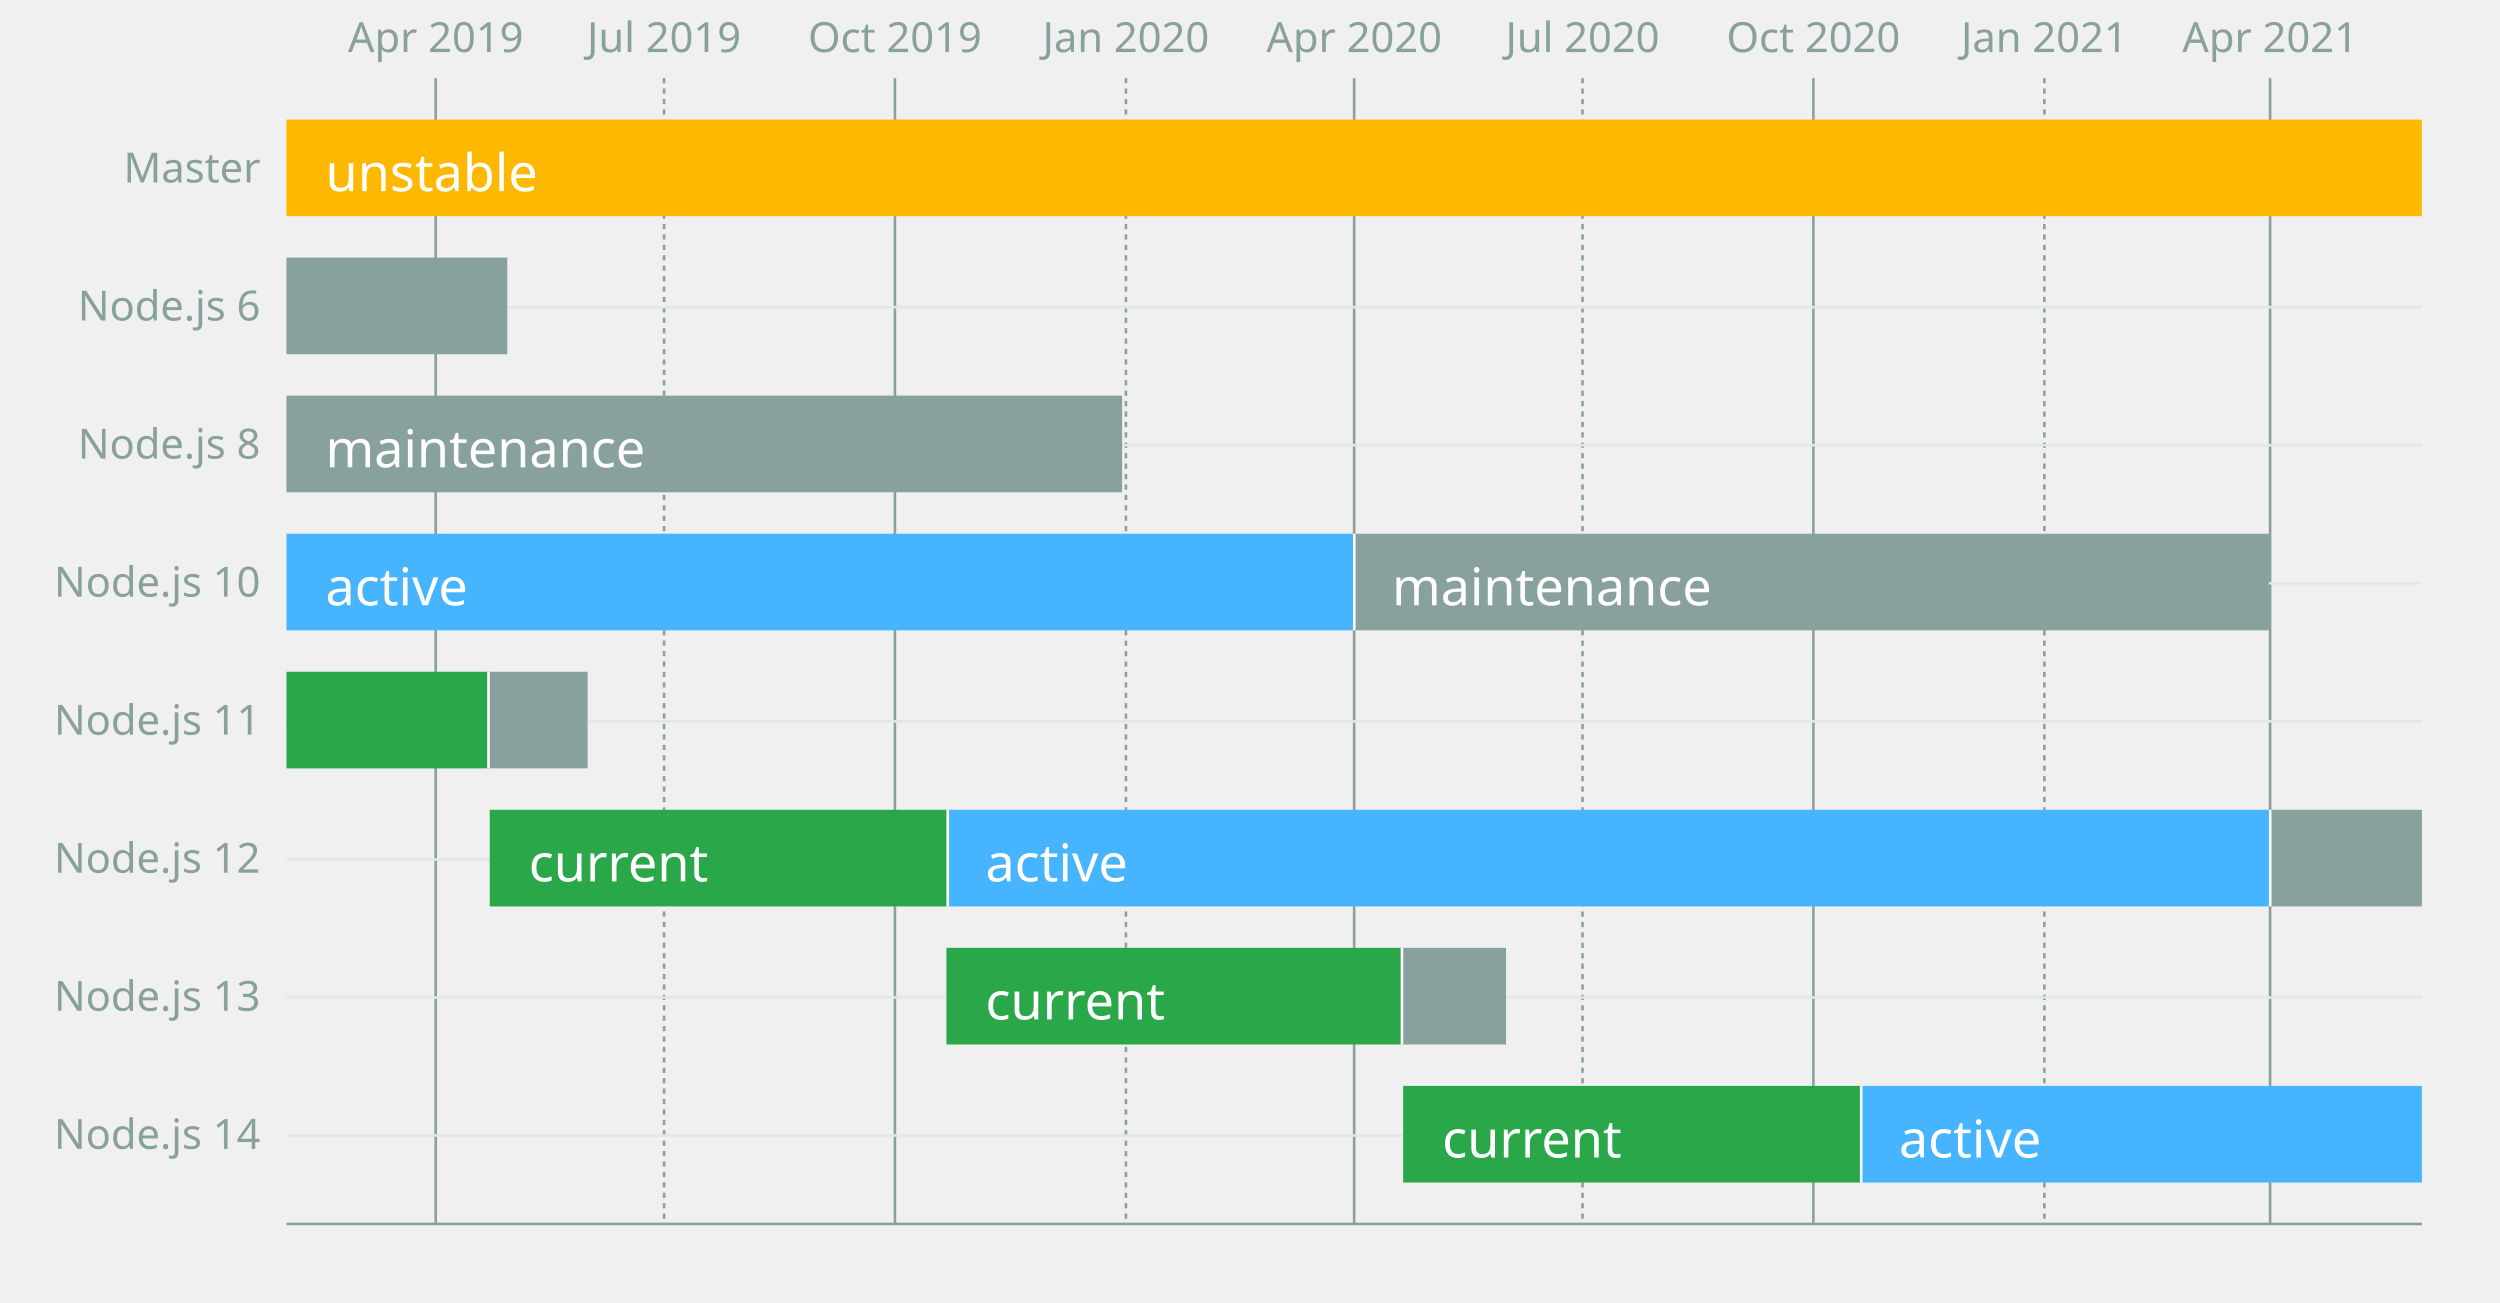
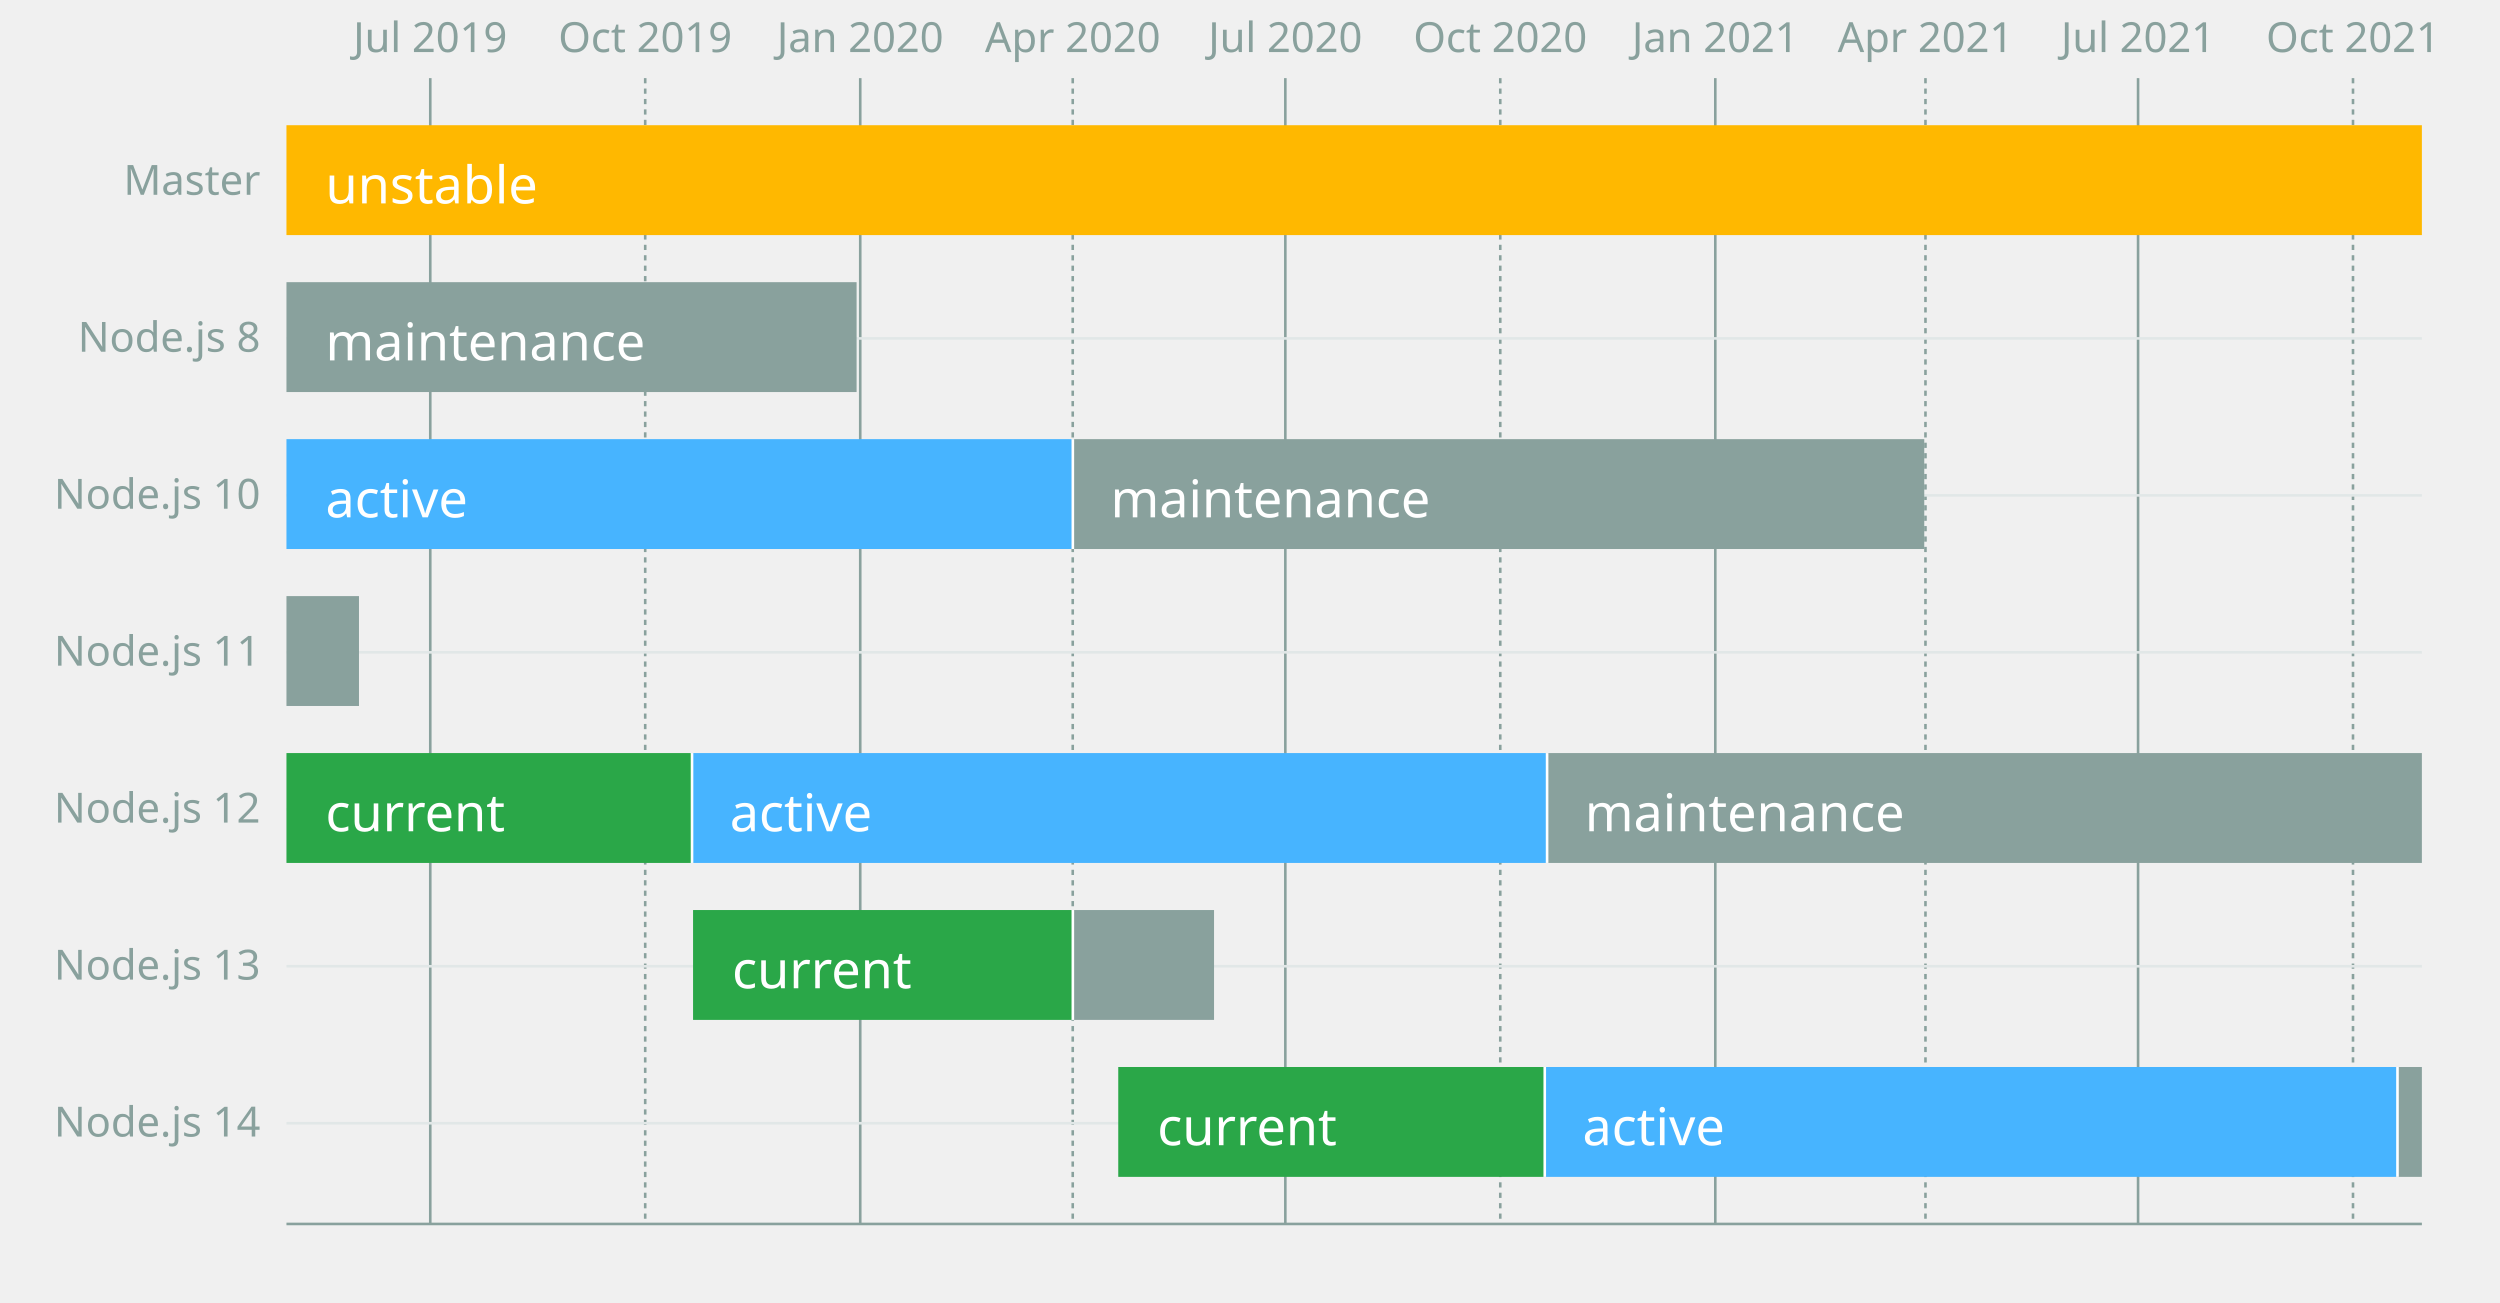
<svg xmlns="http://www.w3.org/2000/svg" width="960" height="500">
  <defs>
-     <style type="text/css"> 
- .current {
-   fill: #2aa748;
- }
- .active {
-   fill: #47b4ff;
- }
- .maintenance {
-   fill: #89a19d;
- }
- .unstable {
-   fill: #ffb800;
- }
- .bar-join {
-   fill: #ffffff;
- }
- .bar-join.unstable, .bar-join.current {
-   display: none;
- }
- .tick text {
-   font: 16px sans-serif;
-   fill: #89a19d;
- }
- .axis--y .tick text {
-   text-anchor: end;
- }
- .label {
-   fill: #fff;
-   font: 20px sans-serif;
-   font-weight: 100;
-   text-anchor: start;
-   dominant-baseline: middle;
-   text-transform: uppercase;
- } </style>
+     <style>.current{fill:#2aa748}.active{fill:#47b4ff}.maintenance,.tick text{fill:#89a19d}.unstable{fill:#ffb800}.bar-join,.label{fill:#fff}.bar-join.current{display:none}.tick text{font:16px sans-serif}.axis--y .tick text{text-anchor:end}.label{font:20px sans-serif;font-weight:100;text-anchor:start;dominant-baseline:middle;text-transform:uppercase}</style>
  </defs>
-   <g id="bar-container" transform="translate(110, 30)">
+   <g id="bar-container">
    <g class="axis axis--x" fill="none" font-size="10" font-family="sans-serif" text-anchor="middle">
-       <g class="tick" opacity="1" transform="translate(56.8134,0)">
-         <line stroke="#89a19d" y2="440" x1="0.5" x2="0.5" />
-         <text fill="#000" y="0" x="0.5" dy="-10">Apr 2019</text>
+       <g class="tick">
+         <path stroke="#89a19d" d="M.5 0v440" transform="translate(164.724 30)" />
+         <text fill="#000" x=".5" dy="-10" transform="translate(164.724 30)">Jul 2019</text>
      </g>
-       <g class="tick" opacity="1" transform="translate(144.5028,0)">
-         <line stroke="#89a19d" y2="440" x1="0.5" x2="0.5" stroke-dasharray="2,2" />
-         <text fill="#000" y="0" x="0.5" dy="-10">Jul 2019</text>
+       <g class="tick">
+         <path stroke="#89a19d" stroke-dasharray="2,2" d="M.5 0v440" transform="translate(247.259 30)" />
+         <text fill="#000" x=".5" dy="-10" transform="translate(247.259 30)">Oct 2019</text>
      </g>
-       <g class="tick" opacity="1" transform="translate(233.1558,0)">
-         <line stroke="#89a19d" y2="440" x1="0.5" x2="0.5" />
-         <text fill="#000" y="0" x="0.5" dy="-10">Oct 2019</text>
+       <g class="tick">
+         <path stroke="#89a19d" d="M.5 0v440" transform="translate(329.83 30)" />
+         <text fill="#000" x=".5" dy="-10" transform="translate(329.83 30)">Jan 2020</text>
      </g>
-       <g class="tick" opacity="1" transform="translate(321.8489,0)">
-         <line stroke="#89a19d" y2="440" x1="0.5" x2="0.5" stroke-dasharray="2,2" />
-         <text fill="#000" y="0" x="0.5" dy="-10">Jan 2020</text>
+       <g class="tick">
+         <path stroke="#89a19d" stroke-dasharray="2,2" d="M.5 0v440" transform="translate(411.43 30)" />
+         <text fill="#000" x=".5" dy="-10" transform="translate(411.43 30)">Apr 2020</text>
      </g>
-       <g class="tick" opacity="1" transform="translate(409.4981,0)">
-         <line stroke="#89a19d" y2="440" x1="0.5" x2="0.5" />
-         <text fill="#000" y="0" x="0.5" dy="-10">Apr 2020</text>
+       <g class="tick">
+         <path stroke="#89a19d" d="M.5 0v440" transform="translate(493.068 30)" />
+         <text fill="#000" x=".5" dy="-10" transform="translate(493.068 30)">Jul 2020</text>
      </g>
-       <g class="tick" opacity="1" transform="translate(497.1875,0)">
-         <line stroke="#89a19d" y2="440" x1="0.5" x2="0.5" stroke-dasharray="2,2" />
-         <text fill="#000" y="0" x="0.5" dy="-10">Jul 2020</text>
+       <g class="tick">
+         <path stroke="#89a19d" stroke-dasharray="2,2" d="M.5 0v440" transform="translate(575.602 30)" />
+         <text fill="#000" x=".5" dy="-10" transform="translate(575.602 30)">Oct 2020</text>
      </g>
-       <g class="tick" opacity="1" transform="translate(585.8405,0)">
-         <line stroke="#89a19d" y2="440" x1="0.5" x2="0.5" />
-         <text fill="#000" y="0" x="0.5" dy="-10">Oct 2020</text>
+       <g class="tick">
+         <path stroke="#89a19d" d="M.5 0v440" transform="translate(658.174 30)" />
+         <text fill="#000" x=".5" dy="-10" transform="translate(658.174 30)">Jan 2021</text>
      </g>
-       <g class="tick" opacity="1" transform="translate(674.5336,0)">
-         <line stroke="#89a19d" y2="440" x1="0.5" x2="0.5" stroke-dasharray="2,2" />
-         <text fill="#000" y="0" x="0.5" dy="-10">Jan 2021</text>
+       <g class="tick">
+         <path stroke="#89a19d" stroke-dasharray="2,2" d="M.5 0v440" transform="translate(738.877 30)" />
+         <text fill="#000" x=".5" dy="-10" transform="translate(738.877 30)">Apr 2021</text>
      </g>
-       <g class="tick" opacity="1" transform="translate(761.2192,0)">
-         <line stroke="#89a19d" y2="440" x1="0.5" x2="0.5" />
-         <text fill="#000" y="0" x="0.5" dy="-10">Apr 2021</text>
+       <g class="tick">
+         <path stroke="#89a19d" d="M.5 0v440" transform="translate(820.515 30)" />
+         <text fill="#000" x=".5" dy="-10" transform="translate(820.515 30)">Jul 2021</text>
+       </g>
+       <g class="tick">
+         <path stroke="#89a19d" stroke-dasharray="2,2" d="M.5 0v440" transform="translate(903.05 30)" />
+         <text fill="#000" x=".5" dy="-10" transform="translate(903.05 30)">Oct 2021</text>
      </g>
    </g>
-     <g class="axis axis--y" fill="none" font-size="10" font-family="sans-serif" text-anchor="start">
-       <g class="tick" opacity="1" transform="translate(0,34.45783)">
-         <line stroke="#e1e7e7" x2="820" y1="0.5" y2="0.5" />
-         <text fill="#000" x="0" y="0.5" dy="0.32em" dx="-10">Master</text>
+     <g class="axis axis--y" fill="none" font-size="10" font-family="sans-serif">
+       <g class="tick">
+         <path stroke="#e1e7e7" d="M0 .5h820" transform="translate(110 69.178)" />
+         <text fill="#000" y=".5" dy=".32em" dx="-10" transform="translate(110 69.178)">Master</text>
      </g>
-       <g class="tick" opacity="1" transform="translate(0,87.46988)">
-         <line stroke="#e1e7e7" x2="820" y1="0.5" y2="0.5" />
-         <text fill="#000" x="0" y="0.5" dy="0.32em" dx="-10">Node.js 6</text>
+       <g class="tick">
+         <path stroke="#e1e7e7" d="M0 .5h820" transform="translate(110 129.452)" />
+         <text fill="#000" y=".5" dy=".32em" dx="-10" transform="translate(110 129.452)">Node.js 8</text>
      </g>
-       <g class="tick" opacity="1" transform="translate(0,140.4819)">
-         <line stroke="#e1e7e7" x2="820" y1="0.5" y2="0.5" />
-         <text fill="#000" x="0" y="0.5" dy="0.32em" dx="-10">Node.js 8</text>
+       <g class="tick">
+         <path stroke="#e1e7e7" d="M0 .5h820" transform="translate(110 189.726)" />
+         <text fill="#000" y=".5" dy=".32em" dx="-10" transform="translate(110 189.726)">Node.js 10</text>
      </g>
-       <g class="tick" opacity="1" transform="translate(0,193.494)">
-         <line stroke="#e1e7e7" x2="820" y1="0.5" y2="0.5" />
-         <text fill="#000" x="0" y="0.5" dy="0.32em" dx="-10">Node.js 10</text>
+       <g class="tick">
+         <path stroke="#e1e7e7" d="M0 .5h820" transform="translate(110 250)" />
+         <text fill="#000" y=".5" dy=".32em" dx="-10" transform="translate(110 250)">Node.js 11</text>
      </g>
-       <g class="tick" opacity="1" transform="translate(0,246.506)">
-         <line stroke="#e1e7e7" x2="820" y1="0.5" y2="0.5" />
-         <text fill="#000" x="0" y="0.5" dy="0.32em" dx="-10">Node.js 11</text>
+       <g class="tick">
+         <path stroke="#e1e7e7" d="M0 .5h820" transform="translate(110 310.274)" />
+         <text fill="#000" y=".5" dy=".32em" dx="-10" transform="translate(110 310.274)">Node.js 12</text>
      </g>
-       <g class="tick" opacity="1" transform="translate(0,299.5181)">
-         <line stroke="#e1e7e7" x2="820" y1="0.5" y2="0.5" />
-         <text fill="#000" x="0" y="0.5" dy="0.32em" dx="-10">Node.js 12</text>
+       <g class="tick">
+         <path stroke="#e1e7e7" d="M0 .5h820" transform="translate(110 370.548)" />
+         <text fill="#000" y=".5" dy=".32em" dx="-10" transform="translate(110 370.548)">Node.js 13</text>
      </g>
-       <g class="tick" opacity="1" transform="translate(0,352.5301)">
-         <line stroke="#e1e7e7" x2="820" y1="0.5" y2="0.5" />
-         <text fill="#000" x="0" y="0.5" dy="0.32em" dx="-10">Node.js 13</text>
+       <g class="tick">
+         <path stroke="#e1e7e7" d="M0 .5h820" transform="translate(110 430.822)" />
+         <text fill="#000" y=".5" dy=".32em" dx="-10" transform="translate(110 430.822)">Node.js 14</text>
      </g>
-       <g class="tick" opacity="1" transform="translate(0,405.5422)">
-         <line stroke="#e1e7e7" x2="820" y1="0.5" y2="0.5" />
-         <text fill="#000" x="0" y="0.5" dy="0.32em" dx="-10">Node.js 14</text>
-       </g>
-       <line y1="440" y2="440" x2="820" stroke="#89a19d" />
+       <path stroke="#89a19d" d="M0 440h820" transform="translate(110 30)" />
+     </g>
+     <path class="bar unstable" d="M0 18.082h820v42.192H0z" transform="translate(110 30)" />
+     <text class="label" x="15" y="41.178" transform="translate(110 30)">unstable</text>
+     <path class="bar maintenance" d="M0 78.356h218.933v42.192H0z" transform="translate(110 30)" />
+     <text class="label" x="15" y="101.452" transform="translate(110 30)">maintenance</text>
+     <path class="bar maintenance" d="M301.468 138.63h327.447v42.192H301.468z" transform="translate(110 30)" />
+     <path class="bar-join maintenance" d="M300.468 138.63h2v42.192h-2z" transform="translate(110 30)" />
+     <text class="label" x="316.468" y="161.726" transform="translate(110 30)">maintenance</text>
+     <path class="bar active" d="M0 138.63h301.468v42.192H0z" transform="translate(110 30)" />
+     <text class="label" x="15" y="161.726" transform="translate(110 30)">active</text>
+     <path class="bar maintenance" d="M0 198.904h27.848v42.192H0zM483.582 259.178H820v42.192H483.582z" transform="translate(110 30)" />
+     <path class="bar-join maintenance" d="M482.582 259.178h2v42.192h-2z" transform="translate(110 30)" />
+     <text class="label" x="498.582" y="282.274" transform="translate(110 30)">maintenance</text>
+     <g>
+       <path class="bar active" d="M155.238 259.178h328.344v42.192H155.238z" transform="translate(110 30)" />
+       <path class="bar-join active" d="M154.238 259.178h2v42.192h-2z" transform="translate(110 30)" />
+       <text class="label" x="170.238" y="282.274" transform="translate(110 30)">active</text>
    </g>
    <g>
-       <rect class="bar unstable" x="0" y="15.904" width="820" height="37.108" />
-       <rect class="bar-join unstable" x="-1" y="15.904" width="2" height="37.108" style="opacity: 0;" />
-       <text class="label" x="15" y="36.458" style="opacity: 1;">unstable</text>
+       <path class="bar current" d="M0 259.178h155.238v42.192H0z" transform="translate(110 30)" />
+       <text class="label" x="15" y="282.274" transform="translate(110 30)">current</text>
    </g>
    <g>
-       <rect class="bar maintenance" x="0" y="68.916" width="84.799" height="37.108" />
-       <rect class="bar-join maintenance" x="-1" y="68.916" width="2" height="37.108" style="opacity: 0;" />
-       <text class="label" x="15" y="89.47" style="opacity: 0;">maintenance</text>
+       <path class="bar maintenance" d="M301.468 319.452h54.724v42.192h-54.724z" transform="translate(110 30)" />
+       <path class="bar-join maintenance" d="M300.468 319.452h2v42.192h-2z" transform="translate(110 30)" />
    </g>
    <g>
-       <rect class="bar maintenance" x="0" y="121.928" width="320.885" height="37.108" />
-       <rect class="bar-join maintenance" x="-1" y="121.928" width="2" height="37.108" style="opacity: 0;" />
-       <text class="label" x="15" y="142.482" style="opacity: 1;">maintenance</text>
+       <path class="bar current" d="M156.135 319.452h145.333v42.192H156.135z" transform="translate(110 30)" />
+       <text class="label" x="171.135" y="342.548" transform="translate(110 30)">current</text>
    </g>
    <g>
-       <rect class="bar maintenance" x="409.538" y="174.94" width="351.721" height="37.108" />
-       <rect class="bar-join maintenance" x="408.538" y="174.94" width="2" height="37.108" style="opacity: 1;" />
-       <text class="label" x="424.538" y="195.494" style="opacity: 1;">maintenance</text>
+       <path class="bar maintenance" d="M810.132 379.726H820v42.192h-9.868z" transform="translate(110 30)" />
+       <path class="bar-join maintenance" d="M809.132 379.726h2v42.192h-2z" transform="translate(110 30)" />
    </g>
    <g>
-       <rect class="bar active" x="0" y="174.94" width="409.538" height="37.108" />
-       <rect class="bar-join active" x="-1" y="174.94" width="2" height="37.108" style="opacity: 0;" />
-       <text class="label" x="15" y="195.494" style="opacity: 1;">active</text>
+       <path class="bar active" d="M482.685 379.726h327.447v42.192H482.685z" transform="translate(110 30)" />
+       <path class="bar-join active" d="M481.685 379.726h2v42.192h-2z" transform="translate(110 30)" />
+       <text class="label" x="497.685" y="402.822" transform="translate(110 30)">active</text>
    </g>
    <g>
-       <rect class="bar maintenance" x="77.09" y="227.952" width="38.545" height="37.108" />
-       <rect class="bar-join maintenance" x="76.09" y="227.952" width="2" height="37.108" style="opacity: 1;" />
-       <text class="label" x="92.09" y="248.506" style="opacity: 0;">maintenance</text>
-     </g>
-     <g>
-       <rect class="bar current" x="0" y="227.952" width="77.09" height="37.108" />
-       <rect class="bar-join current" x="-1" y="227.952" width="2" height="37.108" style="opacity: 0;" />
-       <text class="label" x="15" y="248.506" style="opacity: 0;">current</text>
-     </g>
-     <g>
-       <rect class="bar maintenance" x="761.259" y="280.964" width="58.741" height="37.108" />
-       <rect class="bar-join maintenance" x="760.259" y="280.964" width="2" height="37.108" style="opacity: 1;" />
-       <text class="label" x="776.259" y="301.518" style="opacity: 0;">maintenance</text>
-     </g>
-     <g>
-       <rect class="bar active" x="253.432" y="280.964" width="507.827" height="37.108" />
-       <rect class="bar-join active" x="252.432" y="280.964" width="2" height="37.108" style="opacity: 1;" />
-       <text class="label" x="268.432" y="301.518" style="opacity: 1;">active</text>
-     </g>
-     <g>
-       <rect class="bar current" x="78.053" y="280.964" width="175.379" height="37.108" />
-       <rect class="bar-join current" x="77.053" y="280.964" width="2" height="37.108" style="opacity: 0;" />
-       <text class="label" x="93.053" y="301.518" style="opacity: 1;">current</text>
-     </g>
-     <g>
-       <rect class="bar maintenance" x="427.847" y="333.976" width="40.472" height="37.108" />
-       <rect class="bar-join maintenance" x="426.847" y="333.976" width="2" height="37.108" style="opacity: 1;" />
-       <text class="label" x="442.847" y="354.53" style="opacity: 0;">maintenance</text>
-     </g>
-     <g>
-       <rect class="bar current" x="253.432" y="333.976" width="174.415" height="37.108" />
-       <rect class="bar-join current" x="252.432" y="333.976" width="2" height="37.108" style="opacity: 0;" />
-       <text class="label" x="268.432" y="354.53" style="opacity: 1;">current</text>
-     </g>
-     <g>
-       <rect class="bar active" x="604.189" y="386.988" width="215.811" height="37.108" />
-       <rect class="bar-join active" x="603.189" y="386.988" width="2" height="37.108" style="opacity: 1;" />
-       <text class="label" x="619.189" y="407.542" style="opacity: 1;">active</text>
-     </g>
-     <g>
-       <rect class="bar current" x="428.811" y="386.988" width="175.379" height="37.108" />
-       <rect class="bar-join current" x="427.811" y="386.988" width="2" height="37.108" style="opacity: 0;" />
-       <text class="label" x="443.811" y="407.542" style="opacity: 1;">current</text>
+       <path class="bar current" d="M319.41 379.726h163.275v42.192H319.41z" transform="translate(110 30)" />
+       <text class="label" x="334.41" y="402.822" transform="translate(110 30)">current</text>
    </g>
  </g>
</svg>
